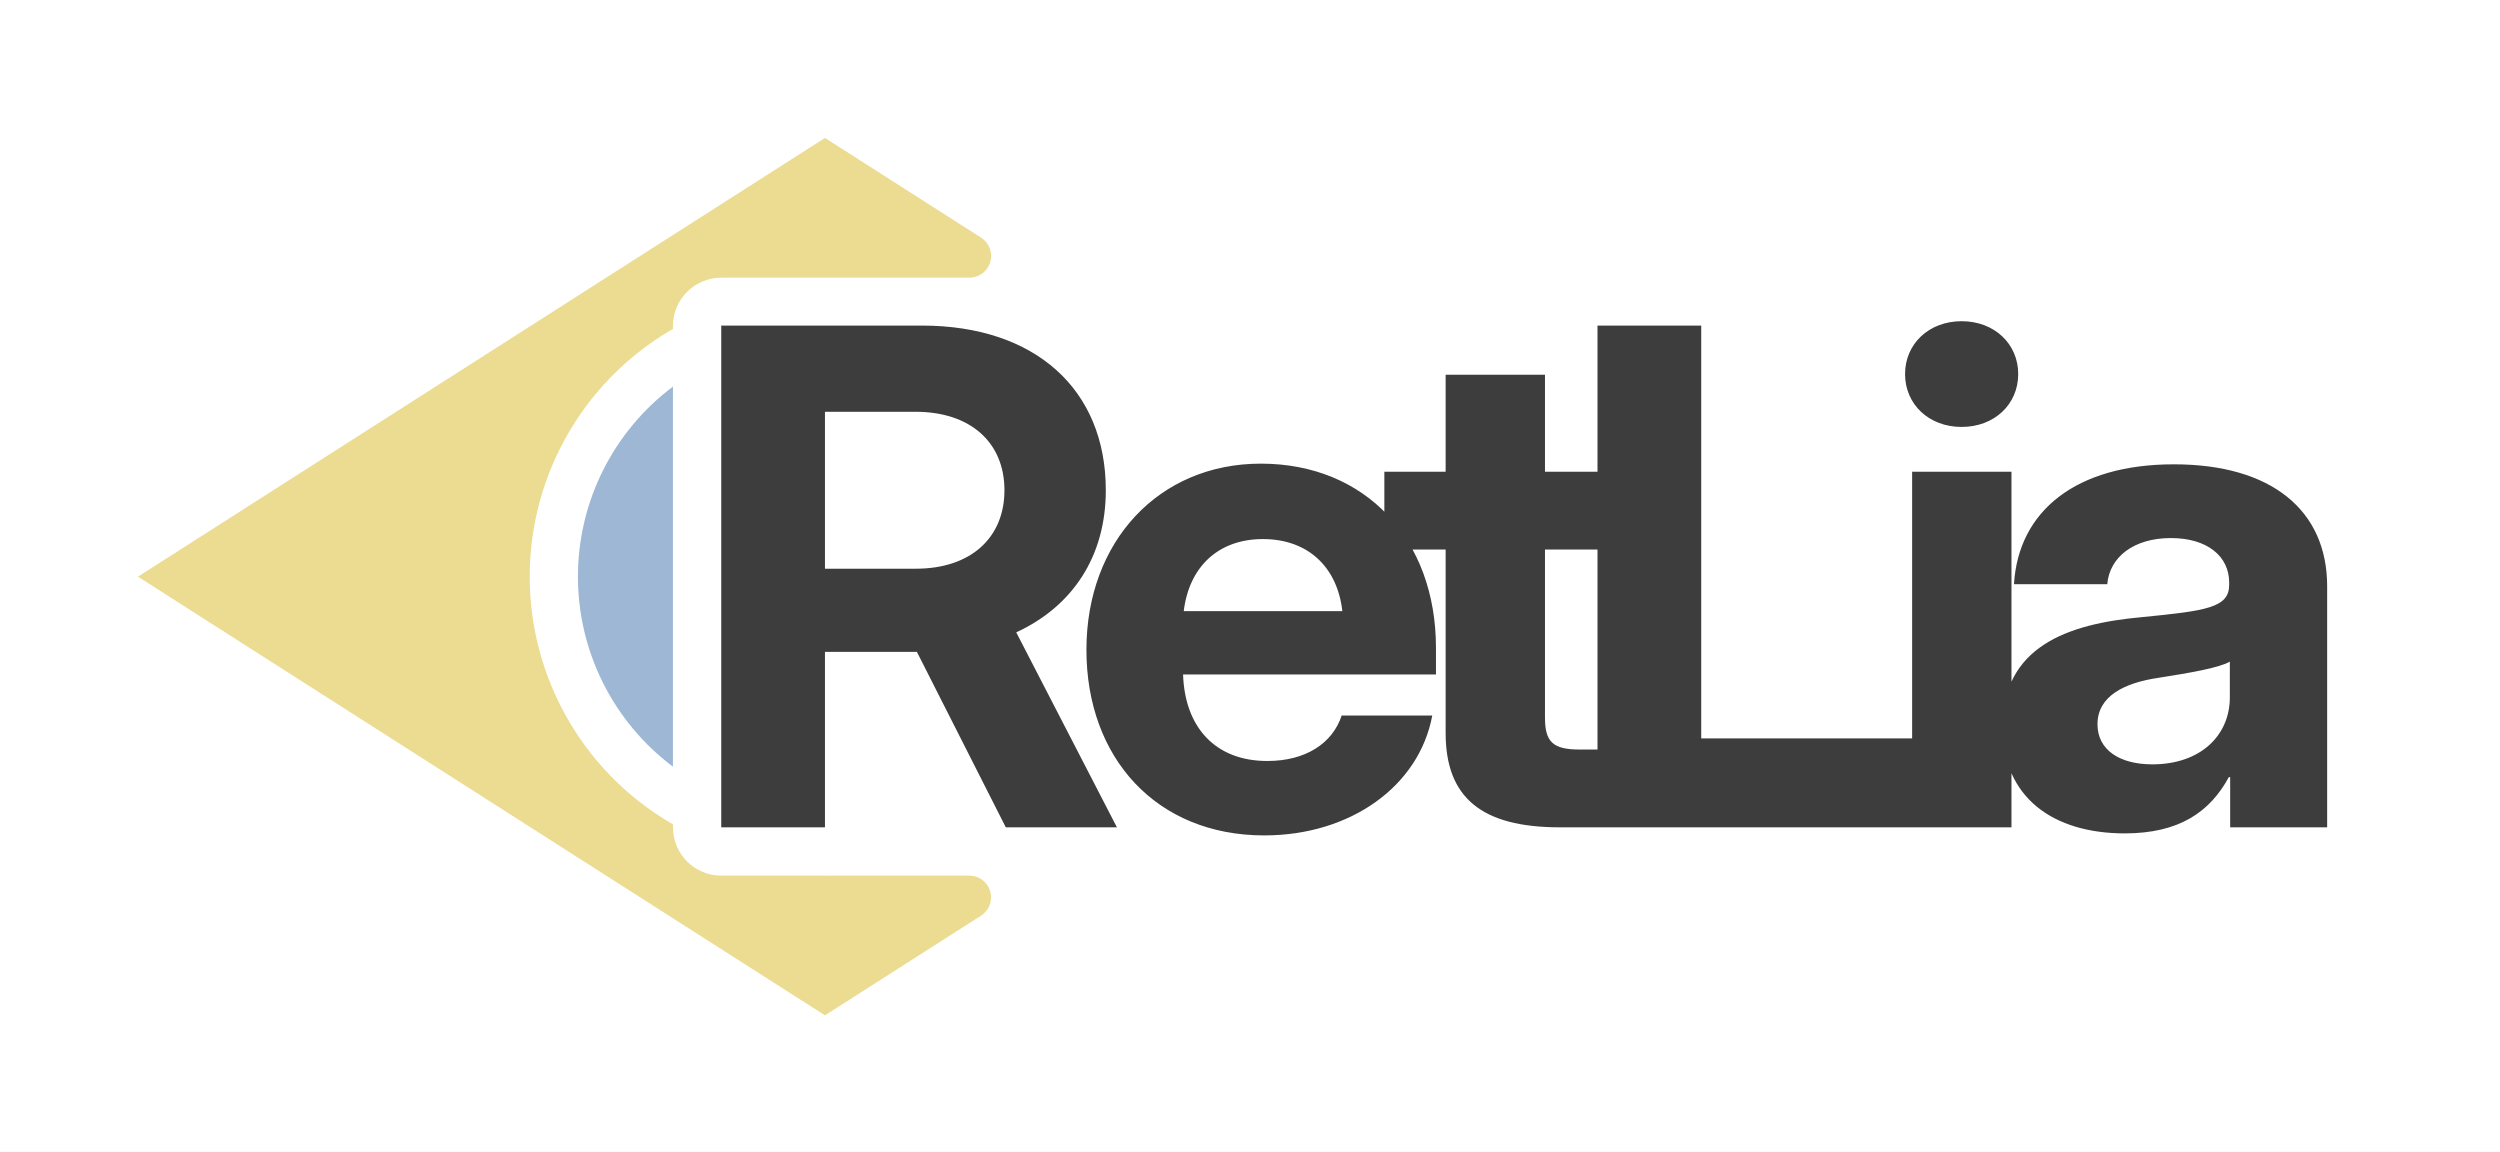
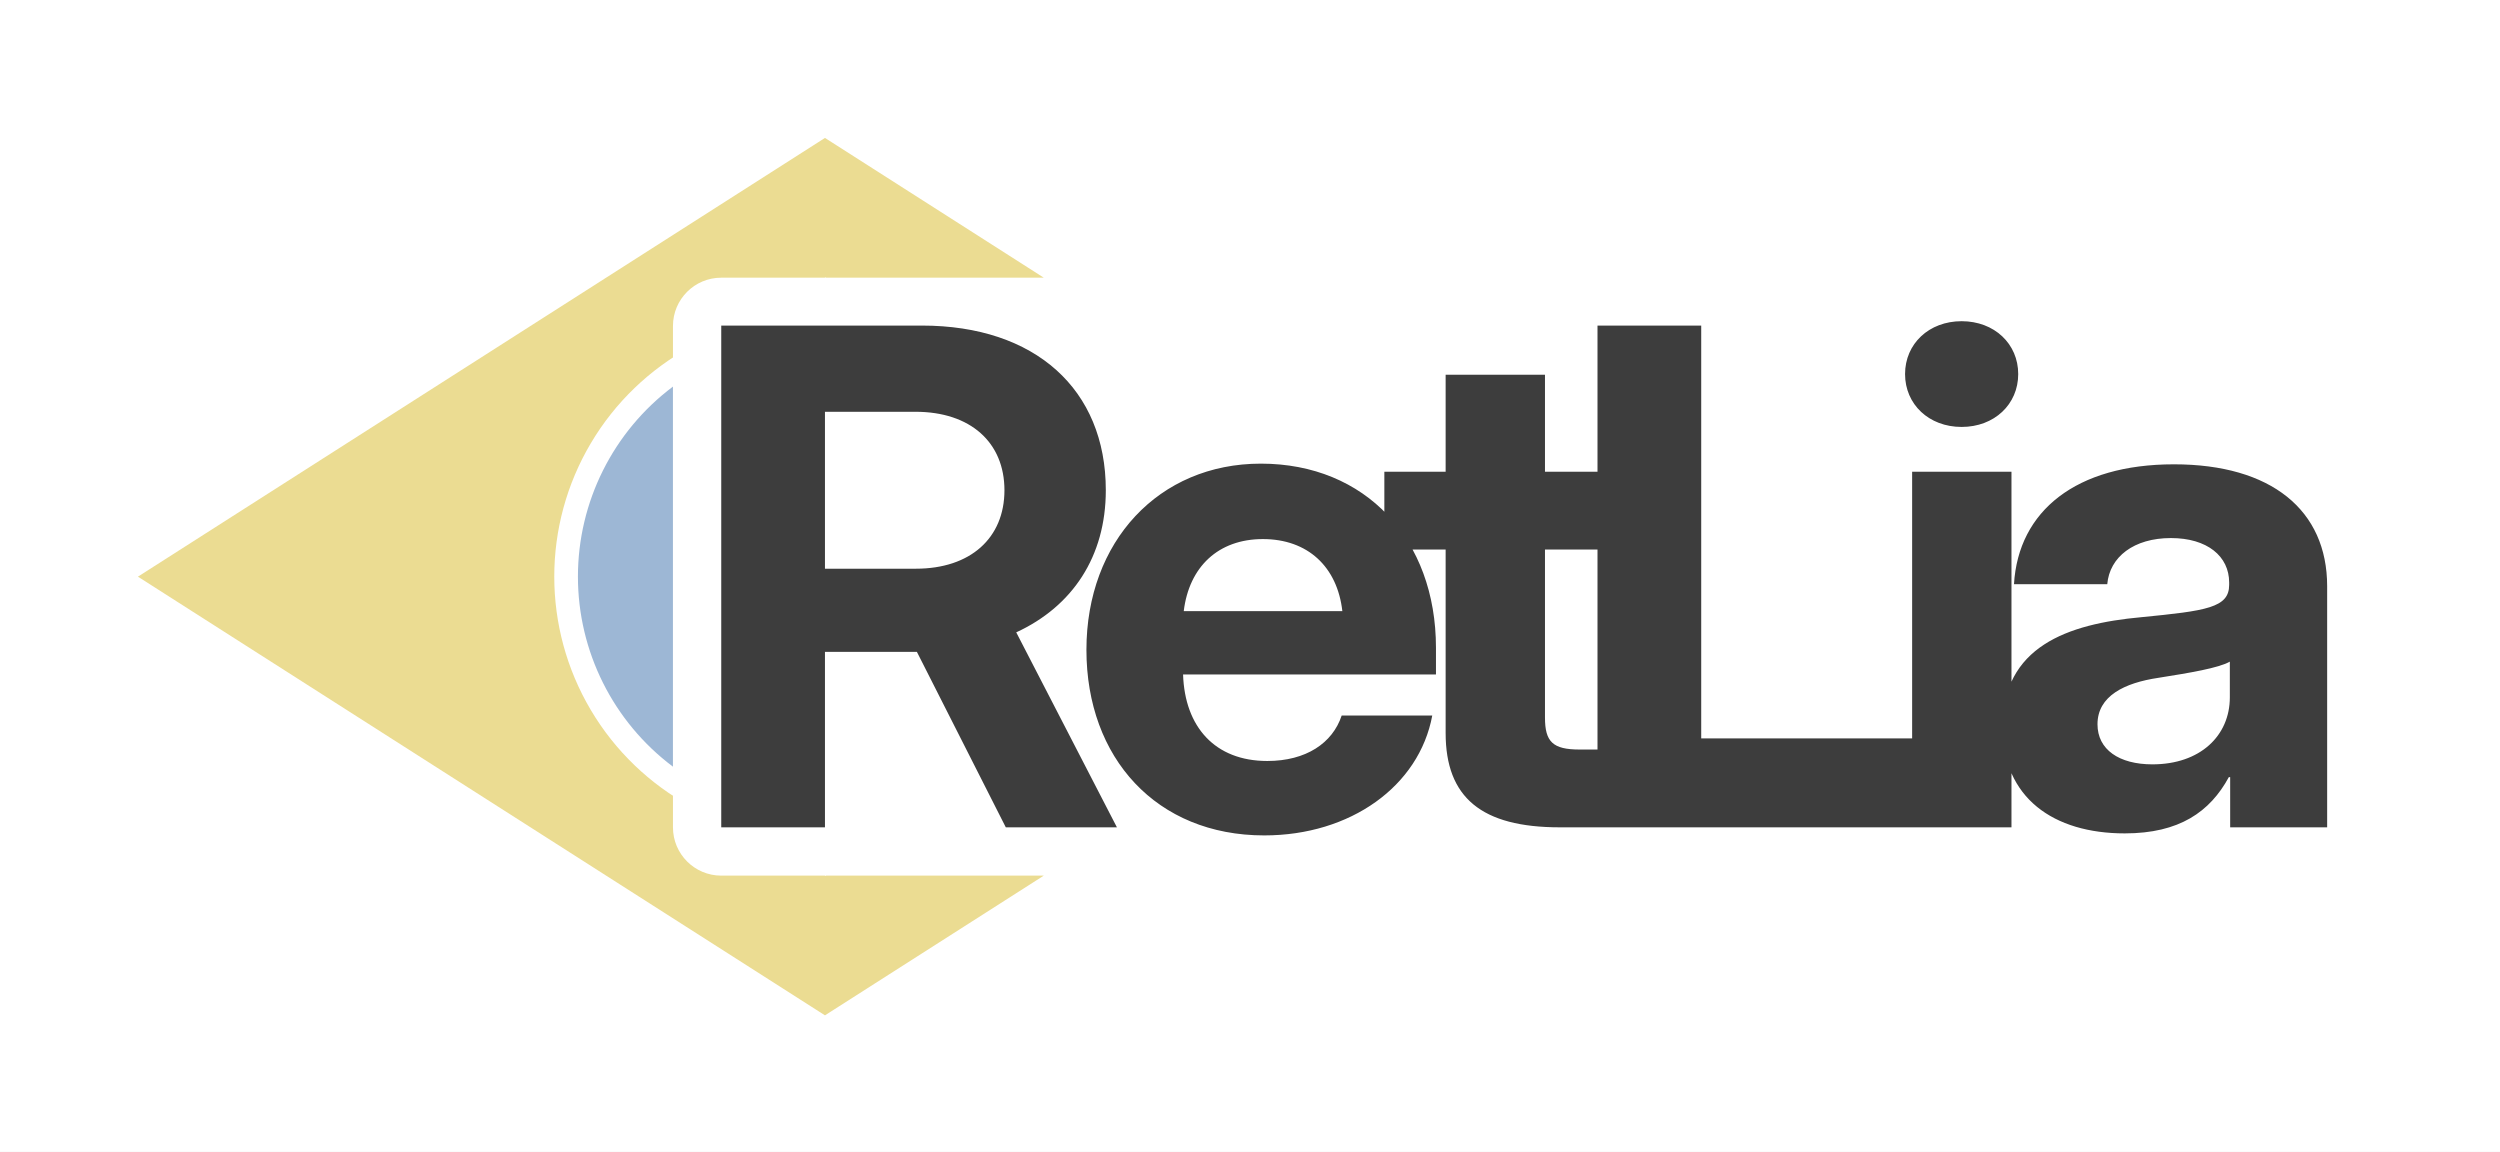
<svg xmlns="http://www.w3.org/2000/svg" width="725" height="334" viewBox="0 0 725 334">
  <rect width="100%" height="100%" fill="#fff" />
-   <path d="M239.24 40.00L284.52 68.92A6.30 6.30 0 0 1 281.13 80.53L239.24 80.53L239.24 84.38A82.89 82.89 0 1 0 239.24 250.07L239.24 253.93L281.13 253.93A6.30 6.30 0 0 1 284.52 265.53L239.24 294.45L40.00 167.23Z" fill="#EBDC92" />
+   <path d="M239.24 40.00L302.70 80.53L239.24 80.53L239.24 91.38A75.89 75.89 0 1 0 239.24 243.07L239.24 253.93L302.70 253.93L239.24 294.45L40.00 167.23Z" fill="#EBDC92" />
  <path d="M195.16 112.11A68.89 68.89 0 0 0 195.16 222.34Z" fill="#9DB7D5" />
  <path d="M239.54 80.53H209.16A14.00 14.00 0 0 0 195.16 94.53V239.93A14.00 14.00 0 0 0 209.16 253.93H239.54Z" fill="#fff" />
  <path d="M209.161 239.925H239.239V189.046H265.606C265.704 189.046 265.802 189.046 265.899 189.046L291.681 239.925H323.907L294.708 183.382C311.016 175.863 320.684 161.409 320.684 142.171C320.684 112.874 300.177 94.417 267.364 94.417H209.161ZM239.239 164.925V119.417H265.509C281.427 119.417 291.29 128.304 291.29 142.171C291.29 156.038 281.427 164.925 265.606 164.925ZM366.626 242.269C391.626 242.269 411.548 228.011 415.356 207.503H389.087C386.45 215.511 378.735 220.687 367.505 220.687C352.368 220.687 343.579 210.823 343.091 195.589H416.431V187.874C416.431 156.429 396.02 134.456 365.649 134.456C336.059 134.456 315.063 157.015 315.063 188.46C315.063 219.808 335.376 242.269 366.626 242.269ZM343.286 177.23C344.849 164.339 353.345 156.331 366.235 156.331C379.224 156.331 387.817 164.339 389.282 177.23ZM469.138 136.8H448.044V108.675H419.235V136.8H401.462V159.359H419.235V212.581C419.235 231.331 429.684 239.925 452.341 239.925H469.138V217.366H458.102C450.29 217.366 448.044 215.12 448.044 208.089V159.359H469.138ZM463.274 239.925H559.466V214.144H493.352V94.417H463.274ZM554.519 239.925H583.327V136.8H554.519ZM568.874 123.812C578.347 123.812 585.281 117.269 585.281 108.48C585.281 99.691 578.347 93.148 568.874 93.148C559.402 93.148 552.468 99.691 552.468 108.48C552.468 117.269 559.402 123.812 568.874 123.812ZM616.183 241.683C632.003 241.683 640.89 235.433 646.359 225.374H646.749V239.925H674.874V170.003C674.874 147.933 658.663 134.652 630.441 134.652C602.12 134.652 585.324 148.128 584.054 169.417H611.105C611.788 161.507 618.82 156.038 629.562 156.038C640.109 156.038 646.456 161.312 646.456 168.929V169.613C646.456 176.253 639.816 177.132 620.968 178.988C599.484 180.941 580.734 187.581 580.734 210.823C580.734 231.429 595.577 241.683 616.183 241.683ZM624.191 221.663C614.523 221.663 608.273 217.366 608.273 210.042C608.273 201.839 616.085 198.03 625.949 196.566C635.226 195.101 643.331 193.734 646.652 191.878V202.23C646.652 213.363 638.058 221.663 624.191 221.663Z" fill="#3D3D3D" />
</svg>
